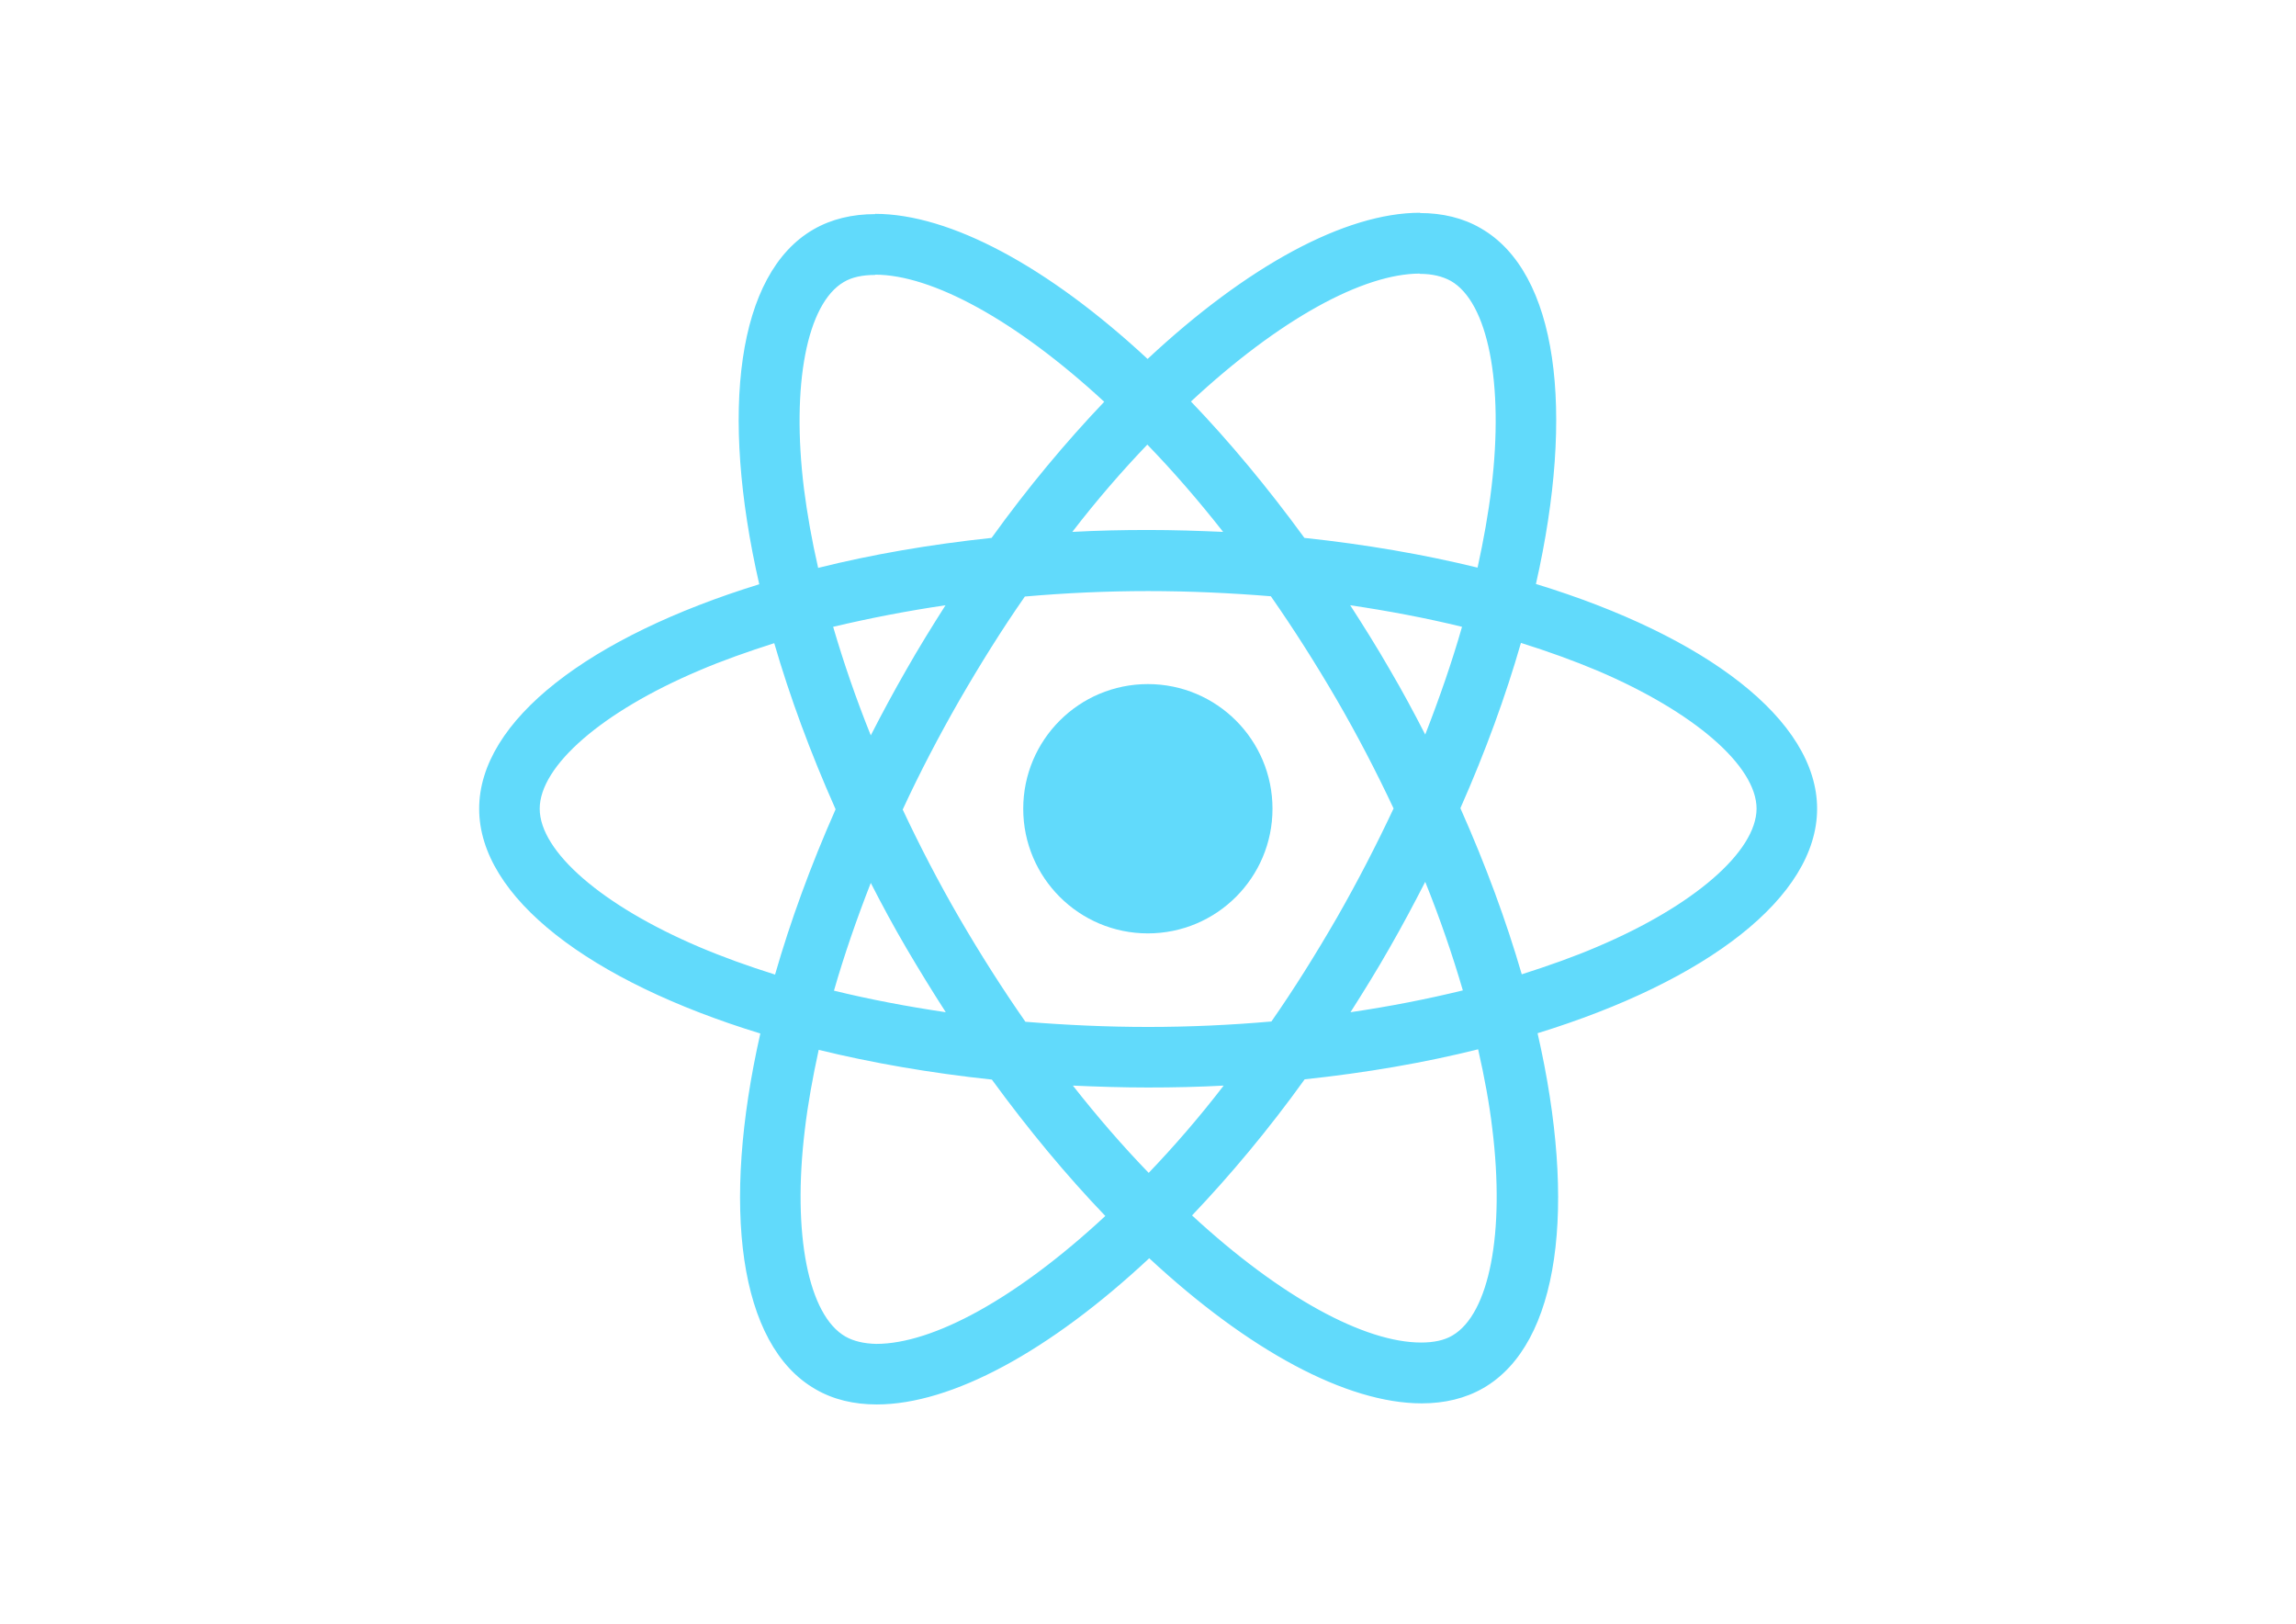
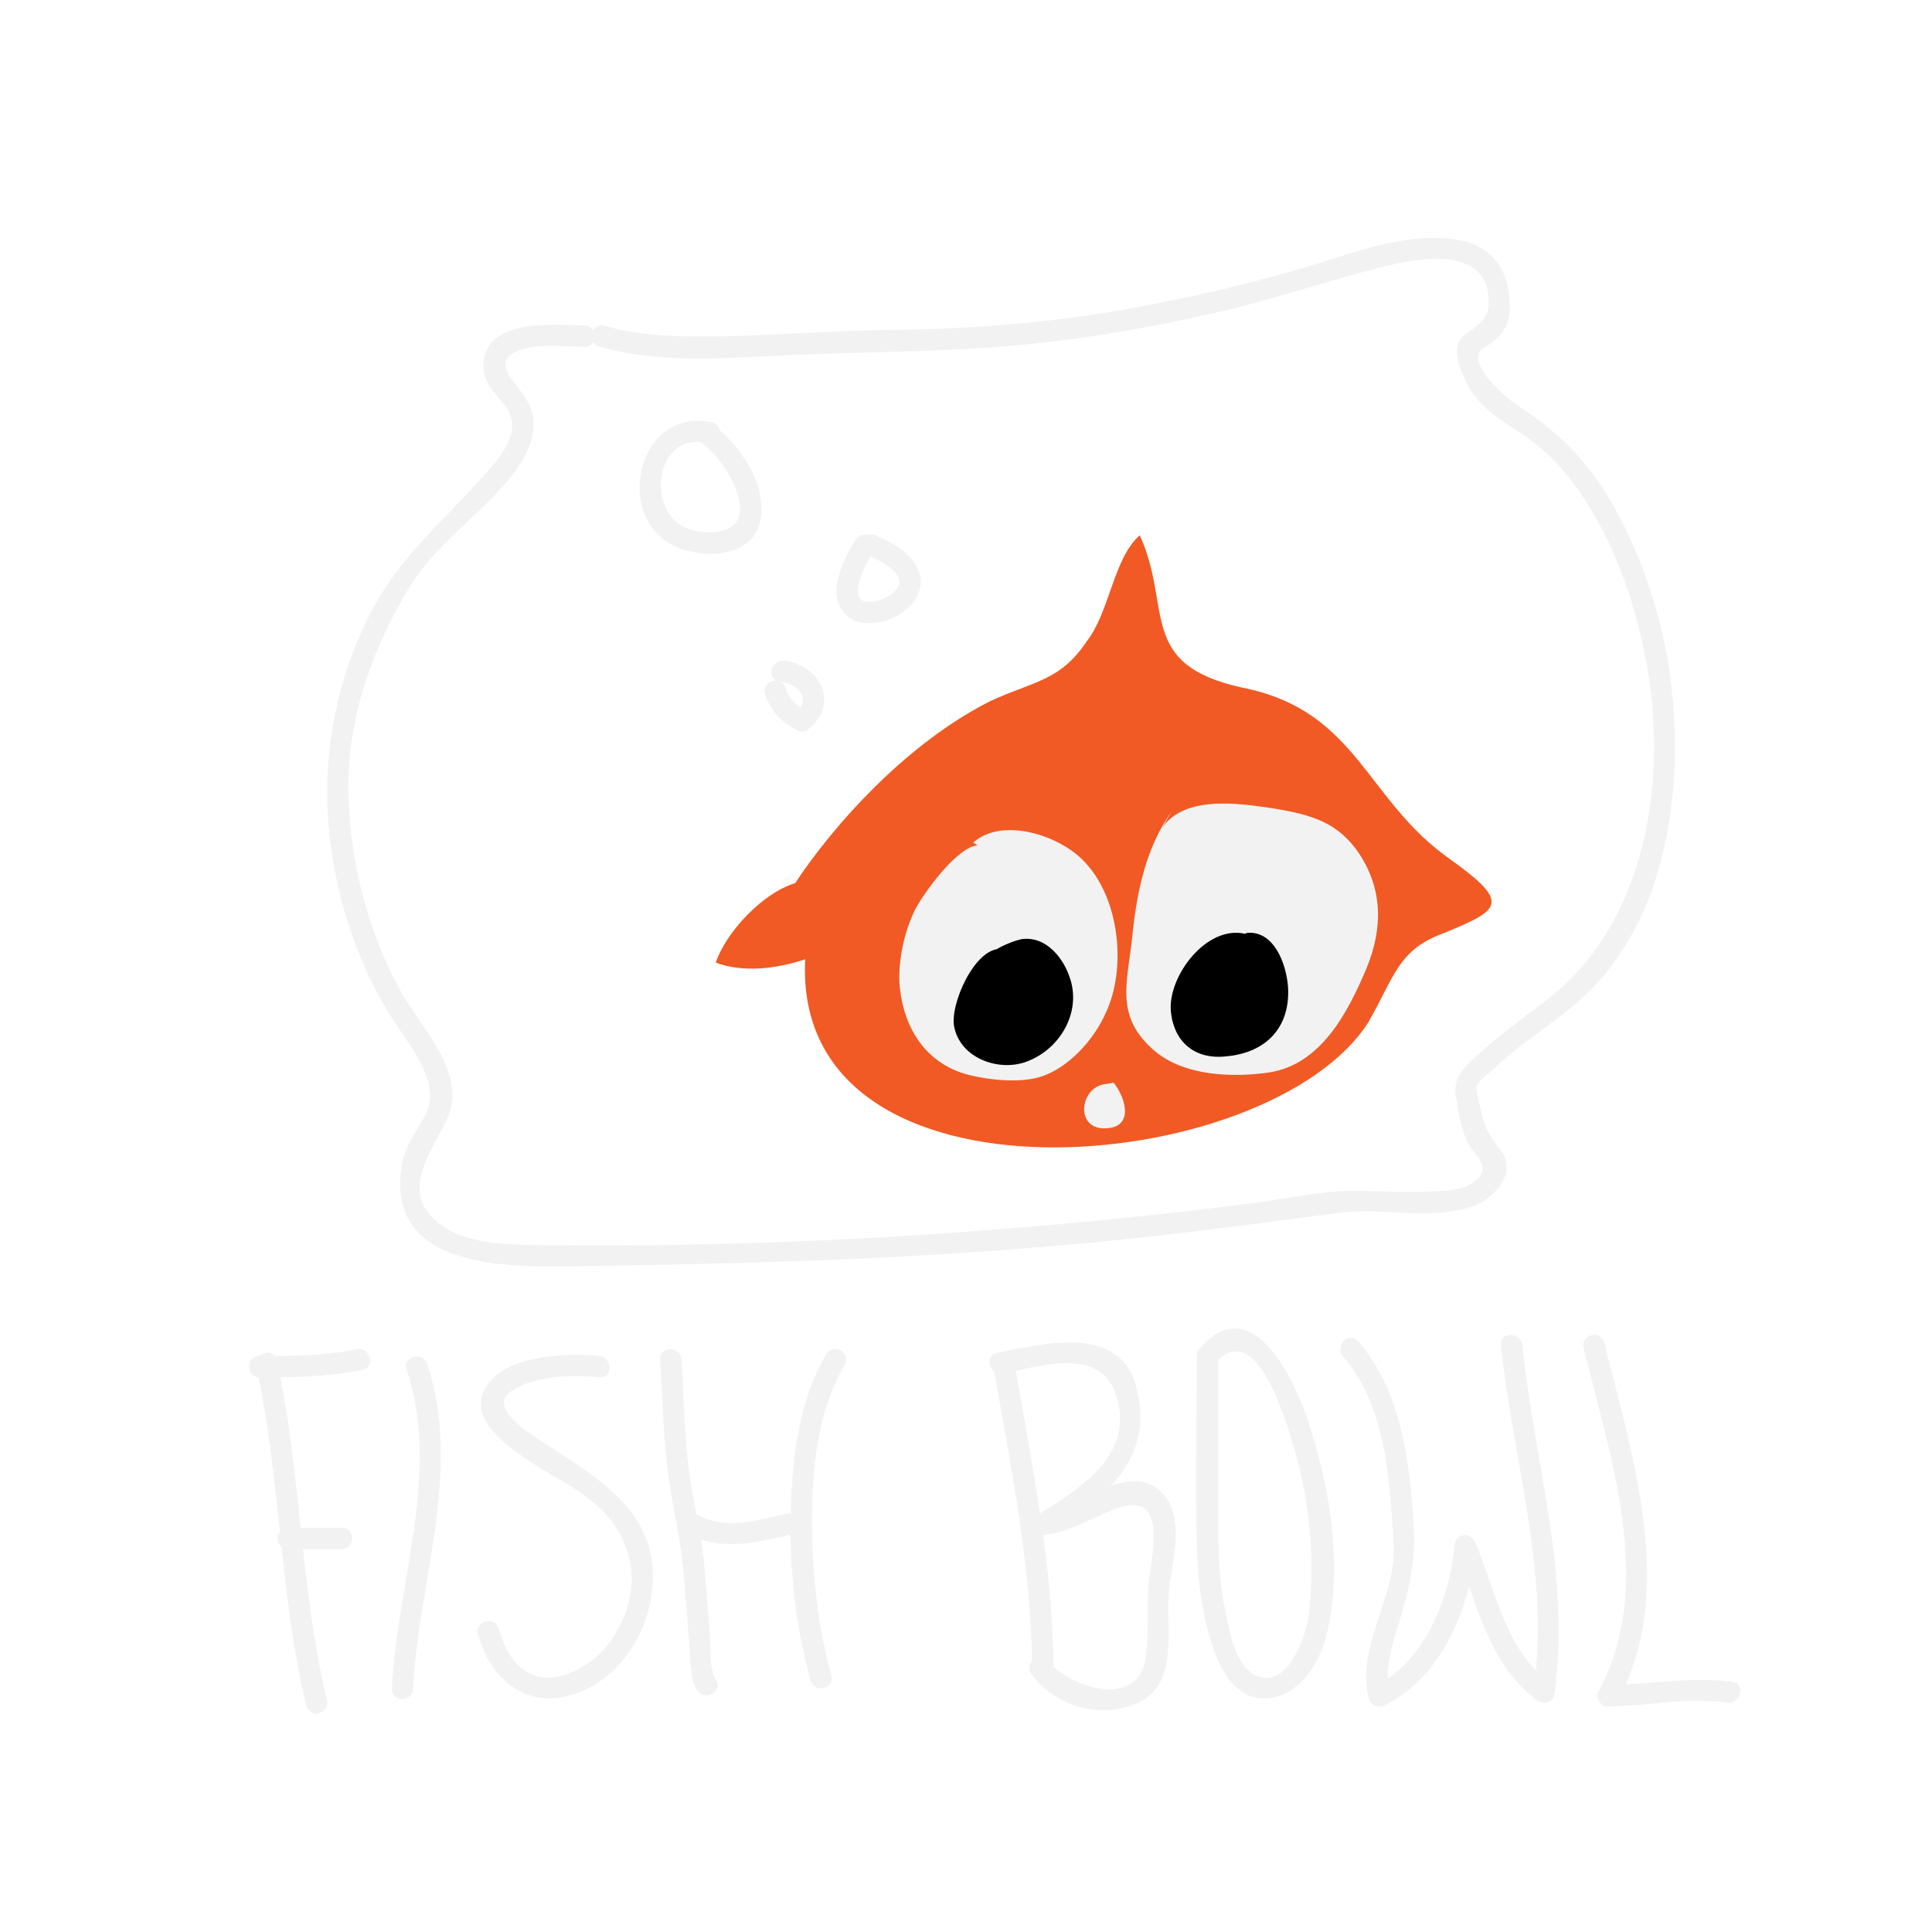
- <svg xmlns="http://www.w3.org/2000/svg" viewBox="0 0 841.9 595.3">
-   <g fill="#61DAFB">
-     <path d="M666.3 296.5c0-32.5-40.7-63.3-103.1-82.4 14.4-63.6 8-114.2-20.2-130.4-6.5-3.8-14.1-5.6-22.4-5.6v22.3c4.6 0 8.3.9 11.4 2.6 13.6 7.8 19.5 37.5 14.9 75.7-1.1 9.4-2.9 19.3-5.1 29.4-19.6-4.8-41-8.5-63.5-10.9-13.5-18.5-27.5-35.3-41.6-50 32.6-30.3 63.2-46.9 84-46.9V78c-27.5 0-63.5 19.6-99.9 53.6-36.4-33.8-72.4-53.2-99.9-53.2v22.3c20.7 0 51.4 16.5 84 46.6-14 14.7-28 31.4-41.3 49.9-22.6 2.4-44 6.1-63.6 11-2.3-10-4-19.7-5.2-29-4.7-38.2 1.1-67.9 14.6-75.8 3-1.8 6.9-2.6 11.5-2.6V78.5c-8.4 0-16 1.8-22.6 5.6-28.1 16.2-34.4 66.7-19.9 130.1-62.2 19.2-102.7 49.9-102.7 82.3 0 32.5 40.7 63.3 103.1 82.4-14.4 63.6-8 114.2 20.2 130.4 6.5 3.8 14.1 5.6 22.5 5.6 27.5 0 63.5-19.6 99.9-53.6 36.4 33.8 72.4 53.2 99.9 53.2 8.4 0 16-1.8 22.6-5.6 28.1-16.2 34.4-66.7 19.9-130.1 62-19.1 102.5-49.9 102.5-82.3zm-130.2-66.7c-3.7 12.9-8.3 26.2-13.5 39.5-4.1-8-8.4-16-13.1-24-4.6-8-9.5-15.8-14.4-23.4 14.2 2.1 27.9 4.7 41 7.9zm-45.8 106.5c-7.8 13.5-15.8 26.3-24.1 38.2-14.9 1.3-30 2-45.2 2-15.1 0-30.2-.7-45-1.9-8.3-11.9-16.4-24.6-24.2-38-7.6-13.1-14.5-26.4-20.8-39.8 6.2-13.4 13.2-26.8 20.7-39.9 7.8-13.5 15.8-26.3 24.1-38.2 14.9-1.3 30-2 45.2-2 15.1 0 30.2.7 45 1.9 8.3 11.9 16.4 24.6 24.2 38 7.6 13.1 14.5 26.4 20.8 39.8-6.3 13.4-13.2 26.8-20.7 39.9zm32.3-13c5.4 13.4 10 26.8 13.8 39.8-13.1 3.2-26.9 5.9-41.2 8 4.9-7.7 9.8-15.6 14.4-23.7 4.6-8 8.9-16.1 13-24.1zM421.2 430c-9.3-9.6-18.6-20.3-27.8-32 9 .4 18.2.7 27.5.7 9.4 0 18.7-.2 27.8-.7-9 11.7-18.3 22.4-27.5 32zm-74.4-58.9c-14.2-2.1-27.9-4.7-41-7.9 3.7-12.9 8.3-26.2 13.5-39.5 4.1 8 8.4 16 13.1 24 4.7 8 9.5 15.8 14.4 23.4zM420.7 163c9.3 9.6 18.6 20.3 27.8 32-9-.4-18.2-.7-27.5-.7-9.4 0-18.7.2-27.8.7 9-11.7 18.3-22.4 27.5-32zm-74 58.9c-4.9 7.7-9.8 15.6-14.4 23.7-4.6 8-8.9 16-13 24-5.4-13.4-10-26.8-13.8-39.8 13.1-3.1 26.9-5.8 41.2-7.9zm-90.5 125.2c-35.4-15.1-58.3-34.9-58.3-50.6 0-15.7 22.9-35.6 58.3-50.6 8.6-3.7 18-7 27.7-10.1 5.7 19.6 13.2 40 22.5 60.9-9.2 20.8-16.6 41.1-22.2 60.6-9.9-3.1-19.3-6.5-28-10.2zM310 490c-13.6-7.8-19.5-37.5-14.9-75.7 1.1-9.4 2.9-19.3 5.1-29.4 19.6 4.8 41 8.5 63.5 10.9 13.5 18.5 27.5 35.3 41.6 50-32.6 30.3-63.2 46.9-84 46.9-4.5-.1-8.3-1-11.3-2.7zm237.2-76.2c4.7 38.2-1.1 67.9-14.6 75.8-3 1.8-6.9 2.6-11.5 2.6-20.7 0-51.4-16.5-84-46.6 14-14.7 28-31.4 41.3-49.9 22.6-2.4 44-6.1 63.6-11 2.3 10.1 4.1 19.8 5.2 29.1zm38.5-66.7c-8.6 3.7-18 7-27.7 10.1-5.7-19.6-13.2-40-22.5-60.9 9.2-20.8 16.6-41.1 22.2-60.6 9.9 3.1 19.3 6.5 28.1 10.2 35.4 15.1 58.3 34.9 58.3 50.6-.1 15.7-23 35.6-58.4 50.6zM320.8 78.4z" />
-     <circle cx="420.9" cy="296.5" r="45.7" />
-     <path d="M520.5 78.1z" />
+ <svg xmlns="http://www.w3.org/2000/svg" version="1.1" id="Layer_1" x="0px" y="0px" width="360px" height="360px" viewBox="0 0 360 360" enable-background="new 0 0 360 360" xml:space="preserve">
+   <g>
+     <g>
+       <g>
+         <path fill="#F2F2F2" d="M108.906,60.645c-5.664-0.069-18.274-1.485-18.817,7.104c-0.199,3.162,1.866,5.292,3.786,7.545     c4.076,4.784-0.73,9.974-3.994,13.631c-7.548,8.46-15.521,14.974-20.805,25.224c-6.252,12.127-8.917,25.699-7.885,39.275     c1.009,13.26,5.684,27.516,13.281,38.461c2.857,4.116,7.614,10.556,4.836,15.813c-1.895,3.585-4.026,5.936-4.571,10.198     c-2.478,19.346,21.652,18.205,34.575,18.021c31.292-0.444,62.413-1.373,93.589-4.332c15.622-1.481,31.154-3.554,46.708-5.599     c8.319-1.095,17.112,1.615,25.232-1.352c2.563-0.936,5.846-4.073,5.887-6.974c0.018-1.274-0.295-2.304-1.086-3.315     c-1.81-2.315-2.963-3.895-3.543-6.88c-0.304-1.565-0.952-3.17-1.008-4.769c-0.036-1.041,2.763-3.053,3.396-3.666     c5.262-5.093,11.715-8.664,17.023-13.706c15.184-14.424,18.303-38.68,15.813-58.382c-1.313-10.39-4.438-20.48-9.146-29.828     c-4.65-9.231-10.616-15.989-19.286-21.485c-2.153-1.365-10.558-8.497-6.243-10.937c2.586-1.462,4.476-3.52,4.637-6.652     c0.373-7.269-2.93-12.446-10.389-13.471c-7.658-1.054-15.779,1.489-22.992,3.788c-11.868,3.783-23.999,6.657-36.249,8.93     c-14.892,2.763-29.986,4.025-45.122,4.17c-12.095,0.117-24.154,1.258-36.252,1.245c-5.896-0.006-11.88-0.33-17.567-1.987     c-2.472-0.72-3.52,3.124-1.059,3.84c10.801,3.146,22.646,2.243,33.732,1.693c13.123-0.65,26.287-0.602,39.39-1.524     c13.99-0.984,27.852-3.309,41.521-6.398c10.202-2.306,20.008-5.686,30.104-8.288c6.182-1.594,19.736-4.732,20.923,4.792     c0.564,4.53-1.464,5.3-4.439,7.616c-2.555,1.988-1.049,5.715-0.036,8.037c1.877,4.305,5.251,6.824,9.115,9.274     c5.175,3.28,8.832,6.787,12.323,11.838c6.298,9.11,10.1,19.787,12.261,30.583c4.446,22.212,0.579,49.677-18.452,64.244     c-4.891,3.744-9.688,7.123-14.111,11.432c-1.982,1.931-3.115,3.572-2.712,6.386c0.49,3.42,1.149,7.729,3.421,10.44     c1.905,2.274,2.537,3.979-0.705,5.994c-2.069,1.287-5.229,1.215-7.553,1.338c-4.549,0.238-9.117-0.069-13.668-0.113     c-6.396-0.063-12.868,1.46-19.19,2.272c-15.915,2.047-31.884,3.668-47.881,4.925c-28.502,2.239-57.226,3.282-85.817,2.895     c-6.354-0.087-14.548-0.249-19.308-5.104c-5.891-6.008,0.705-13.36,3-18.995c3.354-8.236-5.539-16.95-9.003-23.34     c-6.207-11.449-9.61-24.825-9.664-37.817c-0.055-13.278,4.556-25.936,11.303-37.203c4.521-7.549,12.429-13.012,18.118-19.653     c4.055-4.731,7.304-10.587,3.225-16.311c-1.874-2.63-6.195-6.424-0.676-8.319c3.719-1.278,8.167-0.668,12.031-0.621     C111.476,64.659,111.473,60.676,108.906,60.645L108.906,60.645z" />
+       </g>
+     </g>
+     <g>
+       <path fill="#F15A24" d="M148.184,164.558c-6.172,1.852-12.963,9.259-14.814,14.814c4.938,1.853,11.111,1.234,16.667-0.617    c-2.47,48.766,86.42,40.741,104.938,11.729c4.938-8.642,5.556-13.58,14.197-16.667c10.494-4.32,12.346-5.556,1.234-13.58    c-16.049-11.111-17.284-27.777-38.889-32.099c-19.753-4.321-12.963-14.815-19.136-28.395c-4.938,4.321-5.556,14.198-9.877,19.753    c-4.938,7.408-9.876,7.408-17.901,11.111c-13.58,6.79-26.543,19.753-35.185,32.099" />
+     </g>
+     <g>
+       <g>
+         <path fill="#F2F2F2" d="M142.561,129.284c0.886,3.079,3.061,5.279,5.854,6.746c0.575,0.303,1.447,0.433,2.01,0     c2.399-1.845,3.757-4.404,2.897-7.454c-0.877-3.109-4.053-5.019-7.077-5.445c-2.511-0.354-3.593,3.483-1.059,3.84     c1.575,0.222,3.104,0.727,4.02,2.111c0.822,1.242,0.328,2.648-0.791,3.509c0.67,0,1.34,0,2.01,0     c-1.882-0.989-3.418-2.261-4.023-4.366C145.691,125.762,141.849,126.811,142.561,129.284L142.561,129.284z" />
+       </g>
+     </g>
+     <g>
+       <g>
+         <path fill="#F2F2F2" d="M159.427,100.59c-2.434,3.927-5.984,10.823-1.211,14.453c1.497,1.138,3.549,1.184,5.325,0.938     c1.658-0.23,3.333-0.918,4.684-1.906c1.496-1.094,2.869-2.596,3.217-4.482c0.424-2.295-0.496-4.384-2.103-6.013     c-1.779-1.804-4.123-2.938-6.428-3.903c-1.003-0.42-2.189,0.445-2.449,1.391c-0.316,1.148,0.39,2.031,1.391,2.449     c-0.638-0.267,0.064,0.03,0.21,0.095c0.187,0.083,0.372,0.168,0.557,0.255c0.375,0.176,0.744,0.363,1.108,0.559     c0.612,0.329,1.207,0.691,1.774,1.091c0.122,0.086,0.241,0.174,0.359,0.264c-0.61-0.463-0.154-0.118-0.016-0.003     c0.22,0.182,0.43,0.374,0.633,0.573c0.171,0.168,0.333,0.345,0.487,0.528c0.037,0.043,0.072,0.087,0.108,0.132     c0.18,0.223-0.347-0.455-0.177-0.228c0.075,0.1,0.146,0.202,0.214,0.306c0.11,0.167,0.21,0.342,0.301,0.521     c0.087,0.171,0.257,0.587-0.063-0.174c0.041,0.098,0.077,0.199,0.111,0.299c0.056,0.166,0.099,0.336,0.132,0.508     c0.088,0.448-0.046-0.403-0.026-0.237c0.011,0.096,0.017,0.192,0.021,0.289c0.006,0.163-0.002,0.325-0.018,0.487     c-0.033,0.347,0.103-0.659,0.032-0.25c-0.017,0.092-0.037,0.184-0.06,0.274c-0.039,0.156-0.091,0.31-0.148,0.46     c-0.122,0.32,0.261-0.587,0.09-0.214c-0.04,0.087-0.084,0.172-0.129,0.256c-0.078,0.146-0.167,0.288-0.26,0.426     c-0.047,0.07-0.097,0.138-0.146,0.206c-0.153,0.206,0.367-0.471,0.207-0.269c-0.035,0.045-0.071,0.089-0.108,0.133     c-0.234,0.281-0.498,0.538-0.774,0.776c-0.068,0.059-0.139,0.116-0.208,0.172c-0.279,0.224,0.499-0.375,0.15-0.118     c-0.16,0.118-0.325,0.229-0.493,0.336c-0.327,0.209-0.67,0.394-1.021,0.56c-0.085,0.041-0.17,0.079-0.256,0.116     c-0.141,0.062,0.607-0.248,0.173-0.075c-0.188,0.075-0.38,0.143-0.572,0.206c-0.365,0.12-0.739,0.215-1.117,0.288     c-0.089,0.018-0.178,0.033-0.268,0.047c-0.436,0.07,0.58-0.072,0.218-0.028c-0.19,0.023-0.381,0.038-0.572,0.046     c-0.354,0.017-0.709,0.003-1.062-0.039c0.917,0.11,0.239,0.032,0.008-0.02c-0.167-0.038-0.332-0.085-0.494-0.142     c-0.073-0.025-0.146-0.053-0.217-0.083c0.766,0.313,0.404,0.175,0.231,0.09c-0.147-0.072-0.289-0.157-0.425-0.249     c-0.349-0.235,0.324,0.26,0.192,0.155c-0.059-0.047-0.115-0.097-0.171-0.147c-0.121-0.111-0.231-0.234-0.333-0.362     c0.543,0.683,0.146,0.184,0.03-0.02c-0.04-0.07-0.076-0.143-0.11-0.215c-0.143-0.299,0.238,0.618,0.073,0.167     c-0.061-0.166-0.106-0.336-0.145-0.508c-0.021-0.091-0.037-0.183-0.052-0.274c-0.044-0.273,0.079,0.615,0.046,0.338     c-0.008-0.065-0.014-0.131-0.02-0.197c-0.037-0.459-0.011-0.923,0.046-1.38c-0.112,0.896,0.021-0.055,0.072-0.292     c0.064-0.301,0.145-0.599,0.232-0.894c0.089-0.301,0.189-0.597,0.297-0.892c0.058-0.158,0.118-0.314,0.18-0.47     c0.032-0.081,0.065-0.161,0.098-0.241c0.127-0.308-0.226,0.523-0.025,0.064c0.594-1.362,1.325-2.662,2.107-3.923     c0.572-0.923,0.203-2.187-0.715-2.724C161.197,99.316,159.998,99.669,159.427,100.59L159.427,100.59z" />
+       </g>
+     </g>
+     <g>
+       <g>
+         <path fill="#F2F2F2" d="M132.664,78.687c-14.199-3.014-18.807,18.794-5.919,23.522c5.575,2.045,14.305,1.302,15.068-6.017     c0.704-6.754-4.157-13.463-9.291-17.304c-2.059-1.541-4.04,1.919-2.01,3.438c3.455,2.586,6.038,6.417,7.135,10.583     c1.518,5.764-3.631,6.974-8.296,5.965c-9.363-2.024-7.753-18.471,2.254-16.348C134.11,83.059,135.176,79.22,132.664,78.687     L132.664,78.687z" />
+       </g>
+     </g>
+     <g>
+       <path fill="#F2F2F2" d="M182.166,157.5c-3.667,0.334-9.167,7.834-11,10.834c-2.5,4.166-4,10.833-3.5,15.666    c0.833,7.834,5,14.334,13,16.334c4.167,1,10.5,1.666,14.5-0.167c4.667-2,8.833-6.833,10.833-11.333    c4-8.334,2.667-21.667-4.166-28.5c-4.5-4.667-15-8.167-20.5-3.334" />
+     </g>
+     <g>
+       <path fill="#F2F2F2" d="M218.333,151.167c-4.834,6.833-6.5,15-7.334,23.167c-0.833,8.5-3.5,15,4.167,21.5    c5.5,4.666,14.5,5,21.333,4c9.667-1.5,14.667-11.167,18.167-19.5c3-7.334,3-14.5-1.333-21.167c-4-6-9-7.333-15.834-8.5    c-6.666-1-18-2.833-21.666,4.833" />
+     </g>
+     <g>
+       <path d="M186.499,176.834c-4.833-0.334-9.666,10.5-8.666,14.666c1.333,6,8.833,8.334,13.833,6.167    c5.833-2.333,9.667-8.833,7.833-15c-1.166-4-4.5-8.333-9.166-7.667c-1.5,0.334-3.5,1.167-4.834,2" />
+     </g>
+     <g>
+       <path d="M231.999,174c-7.166-1.666-14.333,7.834-13.833,14.334c0.5,5.833,4.5,9.166,10.333,8.5c7.5-0.667,12-5.5,11.5-13    c-0.333-4.334-2.666-10.5-7.666-10" />
+     </g>
+     <g>
+       <path fill="#F2F2F2" d="M205.999,202c-4.75,0.5-5.75,8.25-0.25,8.25c5.75,0,4-5.75,1.75-8.5" />
+     </g>
+     <g>
+       <g>
+         <g>
+           <path fill="#F2F2F2" d="M47.748,254.528c4.556,20.902,4.301,42.507,9.334,63.334c0.603,2.496,4.443,1.437,3.84-1.059      c-5.032-20.823-4.777-42.43-9.334-63.334C51.041,250.961,47.202,252.025,47.748,254.528L47.748,254.528z" />
+         </g>
+       </g>
+       <g>
+         <g>
+           <path fill="#F2F2F2" d="M48.335,256.657c6.45-0.002,12.856-0.094,19.196-1.404c2.515-0.52,1.447-4.358-1.059-3.84      c-5.987,1.237-12.05,1.26-18.138,1.262C45.767,252.676,45.767,256.658,48.335,256.657L48.335,256.657z" />
+         </g>
+       </g>
+       <g>
+         <g>
+           <path fill="#F2F2F2" d="M53.668,288.657c3.333,0,6.667,0,10,0c2.568,0,2.568-3.982,0-3.982c-3.333,0-6.667,0-10,0      C51.1,284.675,51.1,288.657,53.668,288.657L53.668,288.657z" />
+         </g>
+       </g>
+       <g>
+         <g>
+           <path fill="#F2F2F2" d="M75.748,255.195c6.493,19.478-1.817,39.771-2.737,59.471c-0.12,2.568,3.863,2.557,3.982,0      c0.938-20.105,9.235-40.609,2.595-60.529C78.78,251.713,74.934,252.752,75.748,255.195L75.748,255.195z" />
+         </g>
+       </g>
+       <g>
+         <g>
+           <path fill="#F2F2F2" d="M111.668,252.675c-6.449-0.658-19.412-0.205-21.846,7.403c-2.354,7.359,13.178,14.505,17.506,17.466      c4.938,3.377,8.33,6.663,9.878,12.598c1.364,5.231-0.125,10.671-3.02,15.079c-2.436,3.709-6.646,6.778-11.11,7.306      c-5.722,0.675-8.813-4.206-10.154-9.057c-0.684-2.472-4.525-1.421-3.84,1.059c2.405,8.702,9.35,14.279,18.428,10.963      c8.747-3.196,14.074-12.527,14.149-21.53c0.102-12.065-9.364-17.958-18.317-23.843c-2.36-1.551-12.912-7.347-8.294-10.732      c4.245-3.112,11.595-3.241,16.62-2.729C114.223,256.918,114.197,252.933,111.668,252.675L111.668,252.675z" />
+         </g>
+       </g>
+       <g>
+         <g>
+           <path fill="#F2F2F2" d="M123.011,253.333c0.446,7.529,0.588,15.113,1.658,22.59c0.779,5.444,2.11,10.708,2.618,16.191      c0.442,4.782,0.745,9.577,1.168,14.362c0.219,2.462,0.026,6.372,1.493,8.527c1.436,2.109,4.889,0.12,3.439-2.01      c-1.266-1.859-0.938-6.338-1.129-8.594c-0.377-4.438-0.675-8.884-1.085-13.319c-0.396-4.272-1.314-8.322-2.1-12.537      c-1.543-8.284-1.583-16.822-2.081-25.211C126.842,250.781,122.858,250.767,123.011,253.333L123.011,253.333z" />
+         </g>
+       </g>
+       <g>
+         <g>
+           <path fill="#F2F2F2" d="M153.948,252.328c-5.022,8.518-6.232,18.768-6.573,28.478c-0.379,10.8,0.77,21.978,3.707,32.39      c0.696,2.468,4.539,1.418,3.84-1.059c-2.606-9.241-3.567-18.86-3.607-28.44c-0.042-9.854,0.97-20.705,6.073-29.358      C158.695,252.121,155.252,250.118,153.948,252.328L153.948,252.328z" />
+         </g>
+       </g>
+       <g>
+         <g>
+           <path fill="#F2F2F2" d="M127.997,285.719c6.242,3.469,12.973,1.687,19.534,0.2c2.505-0.567,1.442-4.406-1.059-3.84      c-5.399,1.223-11.287,3.078-16.466,0.2C127.76,281.031,125.752,284.471,127.997,285.719L127.997,285.719z" />
+         </g>
+       </g>
+       <g>
+         <g>
+           <path fill="#F2F2F2" d="M185.081,254.528c3.277,18.853,7.14,37.59,7.263,56.805c0.017,2.567,3.999,2.569,3.982,0      c-0.125-19.568-4.067-38.664-7.405-57.863C188.481,250.942,184.645,252.018,185.081,254.528L185.081,254.528z" />
+         </g>
+       </g>
+       <g>
+         <g>
+           <path fill="#F2F2F2" d="M186.864,255.919c7.287-1.393,18.558-5.181,21.279,4.552c3.041,10.875-6.985,16.999-14.813,21.809      c-1.596,0.98-1.057,3.857,1.005,3.711c4.917-0.35,9.325-3.338,13.877-4.974c8.655-3.11,6.792,6.969,6.034,12.318      c-0.741,5.228-0.017,10.474-0.779,15.677c-1.43,9.76-14.464,5.307-18.391,0.246c-1.573-2.027-4.37,0.813-2.816,2.816      c4.627,5.963,12.623,8.263,19.587,5.304c7.932-3.371,5.37-13.738,5.911-20.391c0.502-6.181,3.783-15.552-2.458-19.861      c-6.067-4.189-14.997,4.458-20.965,4.882c0.335,1.236,0.67,2.474,1.005,3.711c10.469-6.432,20.114-13.895,16.293-27.563      c-3.221-11.516-17.427-7.684-25.827-6.077C183.285,252.561,184.355,256.398,186.864,255.919L186.864,255.919z" />
+         </g>
+       </g>
+       <g>
+         <g>
+           <path fill="#F2F2F2" d="M223.01,252.666c0,12.203-0.368,24.471,0.043,36.667c0.21,6.227,1.135,12.669,3.282,18.532      c1.569,4.282,4.596,8.983,9.742,8.59c6.633-0.508,10.252-7.404,11.421-13.095c2.636-12.828,0.149-27.244-4.076-39.476      c-2.741-7.933-10.516-23.46-19.829-12.627c-1.665,1.937,1.14,4.767,2.816,2.816c7.563-8.798,13.14,10.397,14.669,15.531      c2.956,9.927,3.949,20.449,2.878,30.762c-0.416,4.005-3.859,14.623-9.94,11.841c-4.001-1.831-5.09-8.981-5.838-12.736      c-1.051-5.275-1.186-10.583-1.186-15.939c0-10.289,0-20.577,0-30.866C226.992,250.098,223.01,250.098,223.01,252.666      L223.01,252.666z" />
+         </g>
+       </g>
+       <g>
+         <g>
+           <path fill="#F2F2F2" d="M250.26,252.741c8.135,9.368,8.743,23.471,9.417,35.258c0.547,9.565-7.108,18.887-4.596,28.529      c0.345,1.326,1.791,1.729,2.925,1.19c10.756-5.115,16.026-18.52,16.986-29.72c-1.304,0.177-2.607,0.353-3.911,0.529      c4.329,10.284,5.867,20.979,15.179,28.213c1.02,0.792,3.084,0.785,3.328-0.879c3.232-21.983-3.688-43.48-5.929-65.196      c-0.261-2.528-4.246-2.554-3.982,0c2.193,21.255,9.232,42.636,6.071,64.138c1.109-0.293,2.219-0.586,3.328-0.879      c-8.723-6.777-10.105-16.837-14.155-26.455c-0.866-2.058-3.711-1.811-3.911,0.529c-0.847,9.877-5.564,21.786-15.014,26.28      c0.975,0.397,1.95,0.794,2.925,1.19c-1.321-5.071,1.339-11.284,2.663-16.148c1.436-5.271,2.184-10.001,1.82-15.455      c-0.782-11.735-2.328-24.728-10.328-33.941C251.39,247.982,248.585,250.812,250.26,252.741L250.26,252.741z" />
+         </g>
+       </g>
+       <g>
+         <g>
+           <path fill="#F2F2F2" d="M295.081,251.195c4.858,19.946,13.455,44.305,2.867,63.799c-0.703,1.294,0.166,3.026,1.72,2.996      c7.409-0.145,14.725-1.752,22.138-0.737c2.51,0.344,3.594-3.493,1.059-3.84c-7.816-1.07-15.384,0.442-23.196,0.595      c0.573,0.999,1.146,1.997,1.72,2.996c11.195-20.612,2.678-45.747-2.467-66.867C298.313,247.643,294.473,248.7,295.081,251.195      L295.081,251.195z" />
+         </g>
+       </g>
+     </g>
  </g>
</svg>
